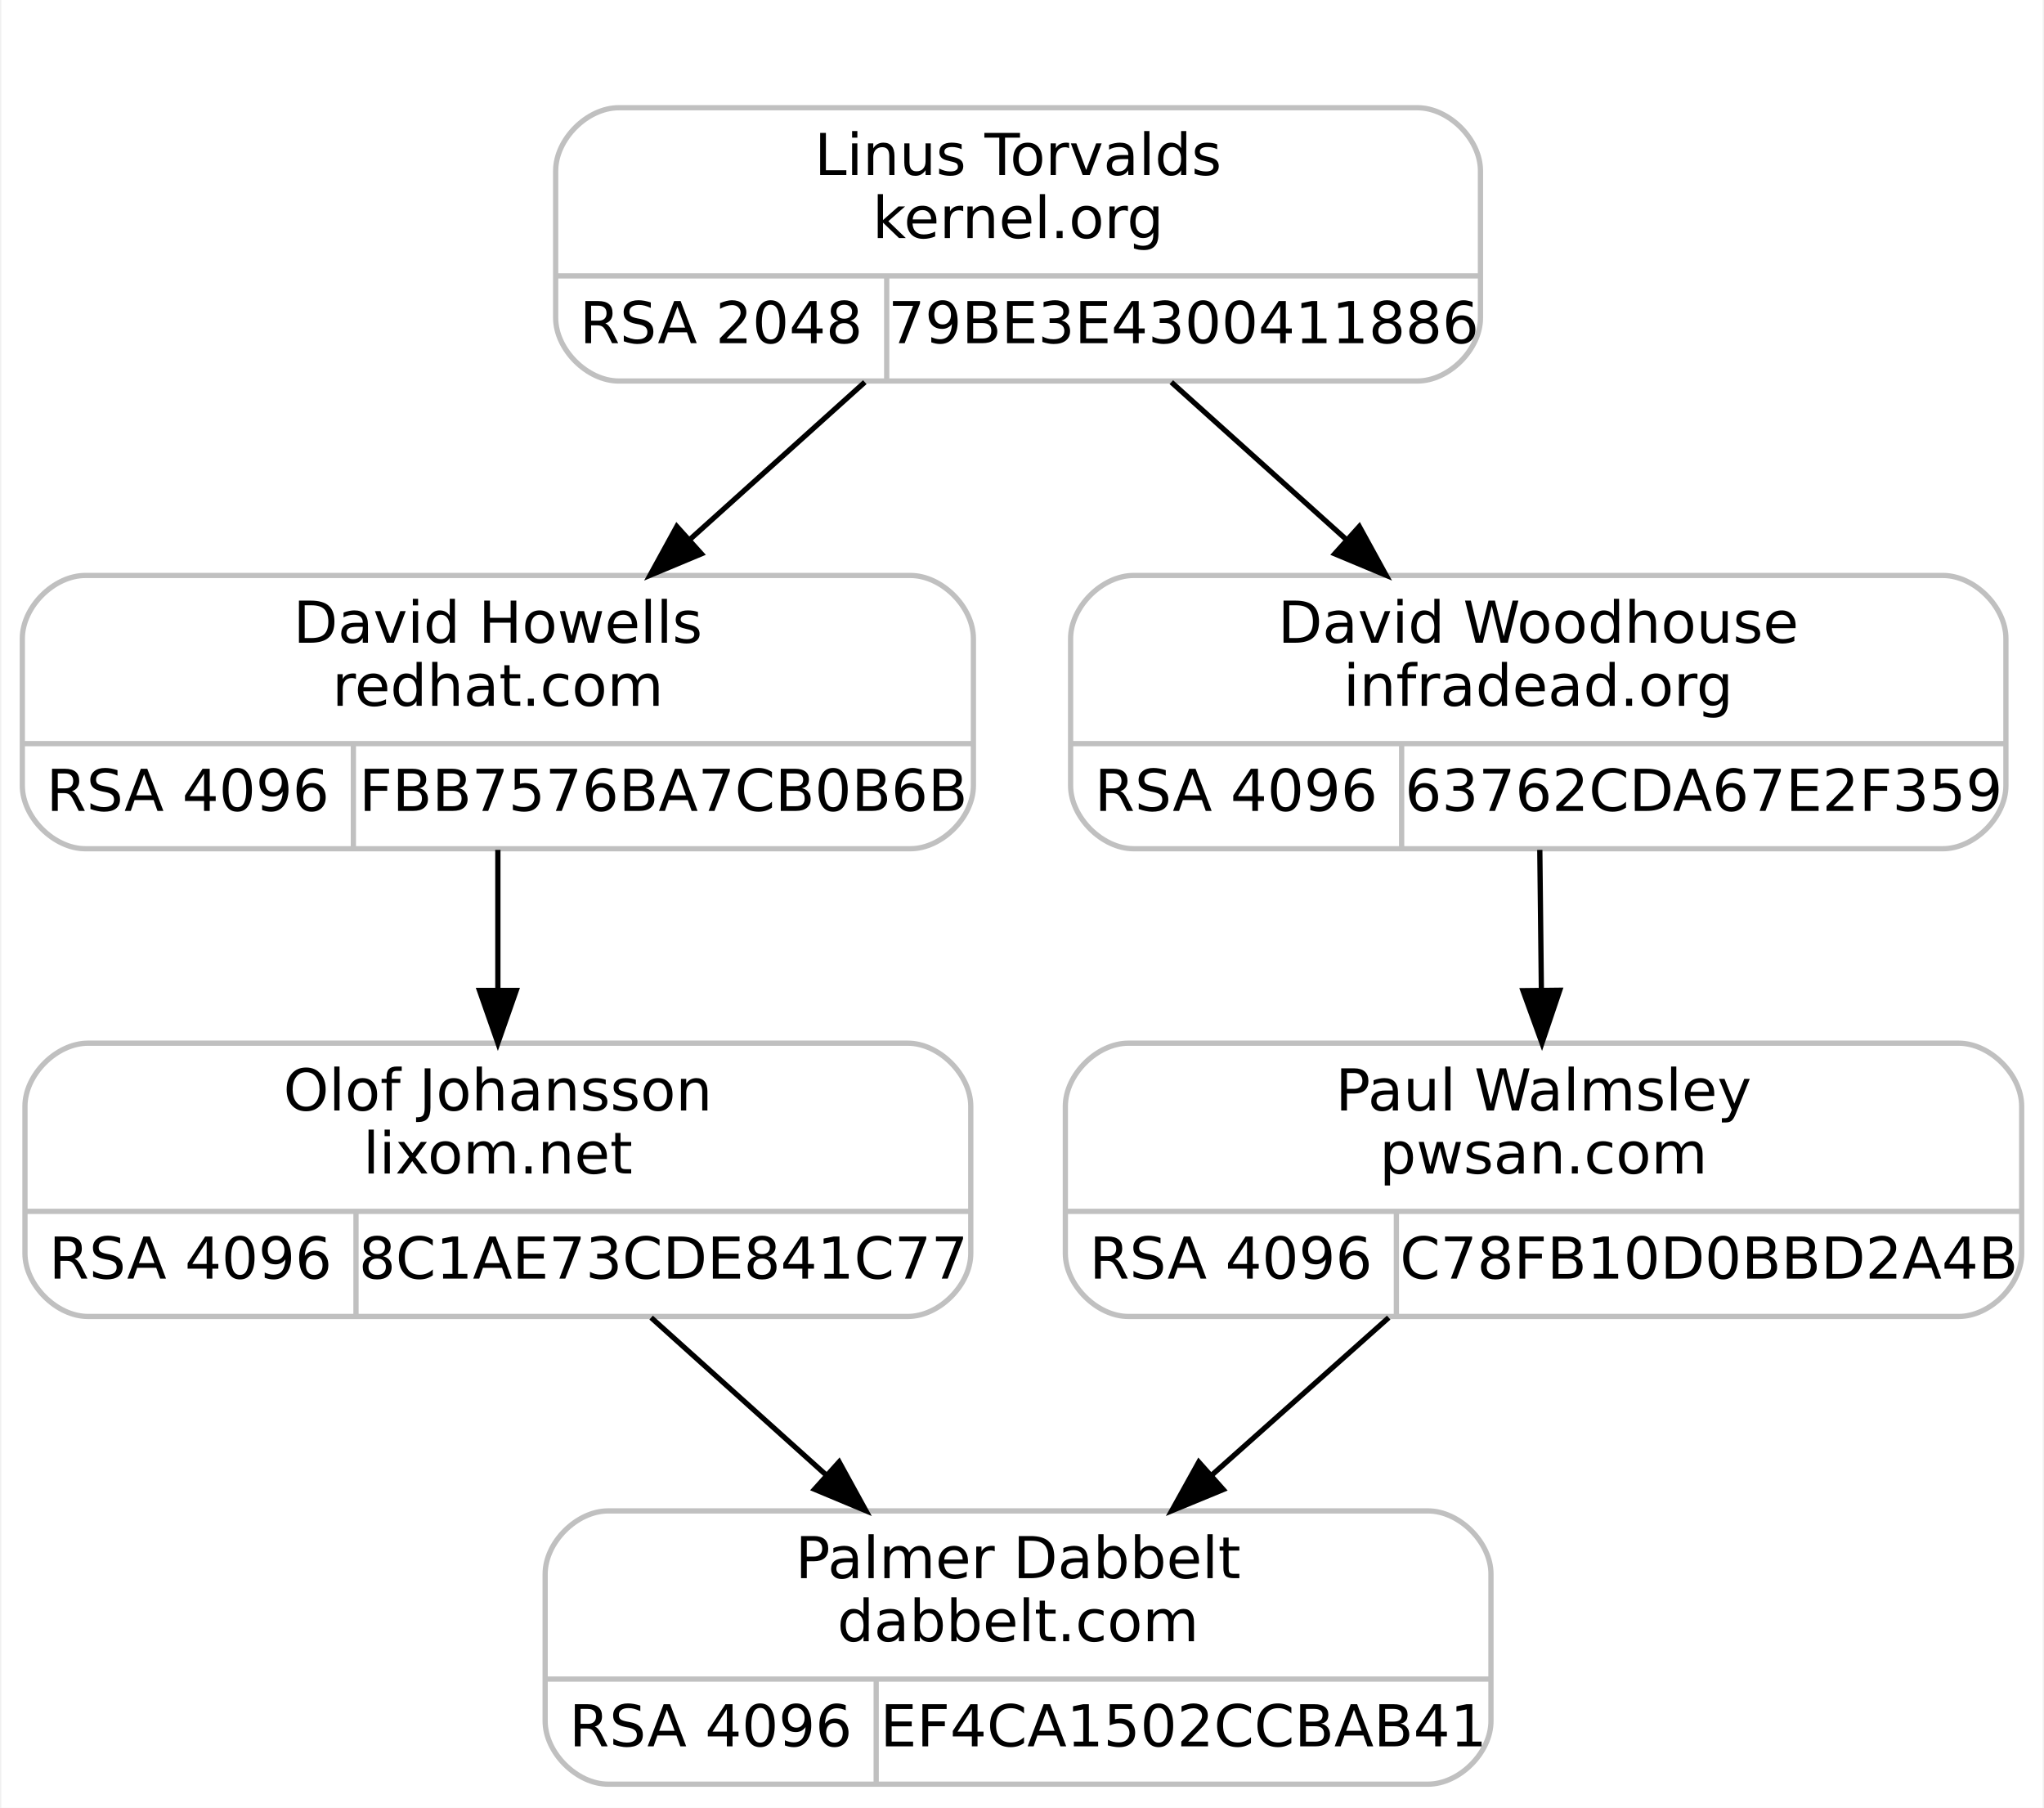
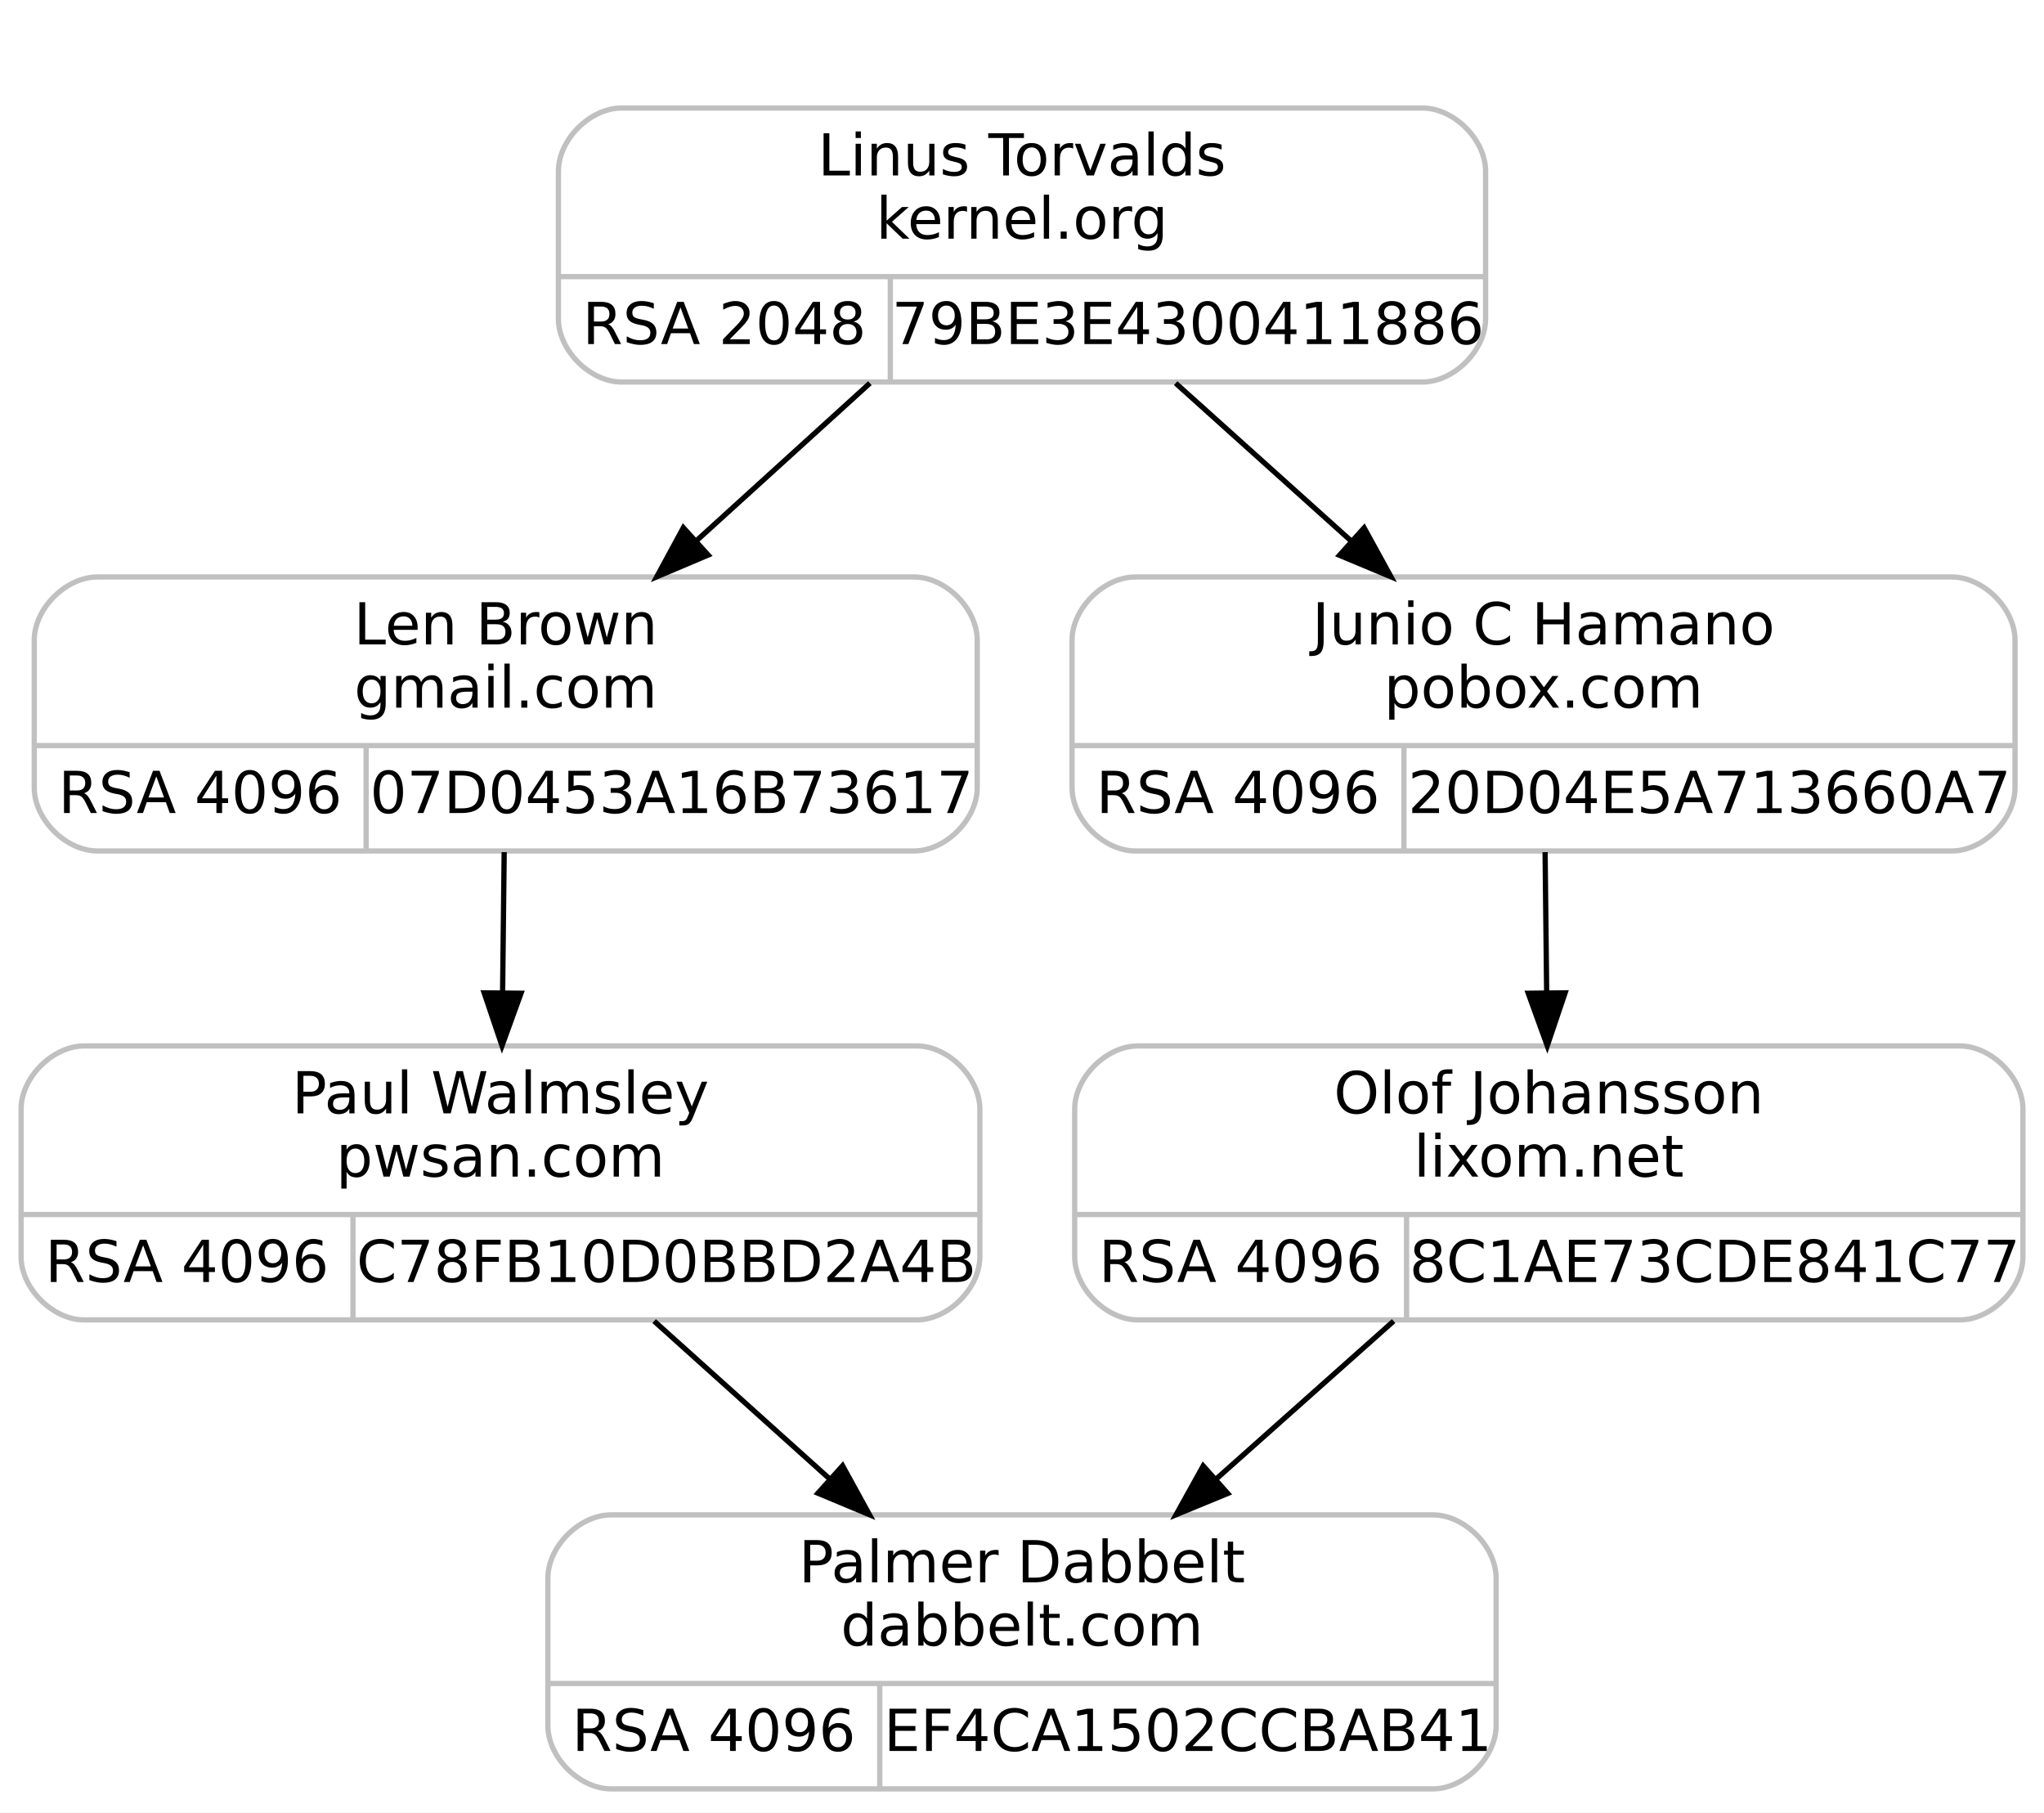
- <svg xmlns="http://www.w3.org/2000/svg" width="389pt" height="344pt" viewBox="0.00 0.00 388.50 344.00">
+ <svg xmlns="http://www.w3.org/2000/svg" width="388pt" height="344pt" viewBox="0.00 0.00 388.00 344.00">
  <g id="graph0" class="graph" transform="scale(1 1) rotate(0) translate(4 340)">
-     <polygon fill="#ffffff" stroke="transparent" points="-4,4 -4,-340 384.5,-340 384.5,4 -4,4" />
+     <polygon fill="#ffffff" stroke="transparent" points="-4,4 -4,-340 384,-340 384,4 -4,4" />
    <g id="clust1" class="cluster">
-       <polygon fill="none" stroke="#ffffff" points="93.5,-259 93.5,-328 285.5,-328 285.5,-259 93.5,-259" />
+       <polygon fill="none" stroke="#ffffff" points="94,-259 94,-328 286,-328 286,-259 94,-259" />
    </g>
    <g id="node1" class="node">
-       <path fill="none" stroke="#c0c0c0" d="M12,-178.5C12,-178.5 169,-178.5 169,-178.5 175,-178.5 181,-184.5 181,-190.5 181,-190.5 181,-218.5 181,-218.5 181,-224.5 175,-230.5 169,-230.5 169,-230.5 12,-230.5 12,-230.5 6,-230.5 0,-224.5 0,-218.5 0,-218.5 0,-190.5 0,-190.5 0,-184.5 6,-178.5 12,-178.5" />
-       <text text-anchor="middle" x="90.5" y="-217.7" font-family="droid sans,dejavu sans,helvetica" font-size="11.00" fill="#000000">David Howells</text>
-       <text text-anchor="middle" x="90.5" y="-205.7" font-family="droid sans,dejavu sans,helvetica" font-size="11.00" fill="#000000">redhat.com</text>
-       <polyline fill="none" stroke="#c0c0c0" points="0,-198.5 181,-198.5 " />
-       <text text-anchor="middle" x="31.5" y="-185.7" font-family="droid sans,dejavu sans,helvetica" font-size="11.00" fill="#000000">RSA 4096</text>
-       <polyline fill="none" stroke="#c0c0c0" points="63,-178.5 63,-198.5 " />
-       <text text-anchor="middle" x="122" y="-185.7" font-family="droid sans,dejavu sans,helvetica" font-size="11.00" fill="#000000">FBB7576BA7CB0B6B</text>
+       <path fill="none" stroke="#c0c0c0" d="M14.5,-178.5C14.5,-178.5 169.5,-178.5 169.5,-178.5 175.5,-178.5 181.5,-184.5 181.5,-190.5 181.5,-190.5 181.5,-218.5 181.5,-218.5 181.5,-224.5 175.5,-230.5 169.5,-230.5 169.5,-230.5 14.5,-230.5 14.5,-230.5 8.5,-230.5 2.5,-224.5 2.5,-218.5 2.5,-218.5 2.5,-190.5 2.5,-190.5 2.5,-184.5 8.5,-178.5 14.5,-178.5" />
+       <text text-anchor="middle" x="92" y="-217.7" font-family="droid sans,dejavu sans,helvetica" font-size="11.00" fill="#000000">Len Brown</text>
+       <text text-anchor="middle" x="92" y="-205.7" font-family="droid sans,dejavu sans,helvetica" font-size="11.00" fill="#000000">gmail.com</text>
+       <polyline fill="none" stroke="#c0c0c0" points="2.5,-198.5 181.5,-198.5 " />
+       <text text-anchor="middle" x="34" y="-185.7" font-family="droid sans,dejavu sans,helvetica" font-size="11.00" fill="#000000">RSA 4096</text>
+       <polyline fill="none" stroke="#c0c0c0" points="65.5,-178.5 65.5,-198.5 " />
+       <text text-anchor="middle" x="123.5" y="-185.7" font-family="droid sans,dejavu sans,helvetica" font-size="11.00" fill="#000000">07D0453A16B73617</text>
    </g>
    <g id="node3" class="node">
-       <path fill="none" stroke="#c0c0c0" d="M12.5,-89.5C12.5,-89.5 168.5,-89.5 168.5,-89.5 174.5,-89.5 180.5,-95.5 180.5,-101.5 180.5,-101.5 180.5,-129.5 180.5,-129.5 180.5,-135.5 174.5,-141.5 168.5,-141.5 168.5,-141.5 12.5,-141.5 12.5,-141.5 6.5,-141.5 .5,-135.5 .5,-129.5 .5,-129.5 .5,-101.5 .5,-101.5 .5,-95.5 6.5,-89.5 12.5,-89.5" />
-       <text text-anchor="middle" x="90.5" y="-128.7" font-family="droid sans,dejavu sans,helvetica" font-size="11.00" fill="#000000">Olof Johansson</text>
-       <text text-anchor="middle" x="90.5" y="-116.7" font-family="droid sans,dejavu sans,helvetica" font-size="11.00" fill="#000000">lixom.net</text>
-       <polyline fill="none" stroke="#c0c0c0" points=".5,-109.5 180.5,-109.5 " />
-       <text text-anchor="middle" x="32" y="-96.7" font-family="droid sans,dejavu sans,helvetica" font-size="11.00" fill="#000000">RSA 4096</text>
-       <polyline fill="none" stroke="#c0c0c0" points="63.5,-89.5 63.5,-109.5 " />
-       <text text-anchor="middle" x="122" y="-96.7" font-family="droid sans,dejavu sans,helvetica" font-size="11.00" fill="#000000">8C1AE73CDE841C77</text>
+       <path fill="none" stroke="#c0c0c0" d="M12,-89.5C12,-89.5 170,-89.5 170,-89.5 176,-89.5 182,-95.5 182,-101.5 182,-101.5 182,-129.5 182,-129.5 182,-135.5 176,-141.5 170,-141.5 170,-141.5 12,-141.5 12,-141.5 6,-141.5 0,-135.5 0,-129.5 0,-129.5 0,-101.5 0,-101.5 0,-95.5 6,-89.5 12,-89.5" />
+       <text text-anchor="middle" x="91" y="-128.7" font-family="droid sans,dejavu sans,helvetica" font-size="11.00" fill="#000000">Paul Walmsley</text>
+       <text text-anchor="middle" x="91" y="-116.7" font-family="droid sans,dejavu sans,helvetica" font-size="11.00" fill="#000000">pwsan.com</text>
+       <polyline fill="none" stroke="#c0c0c0" points="0,-109.5 182,-109.5 " />
+       <text text-anchor="middle" x="31.5" y="-96.7" font-family="droid sans,dejavu sans,helvetica" font-size="11.00" fill="#000000">RSA 4096</text>
+       <polyline fill="none" stroke="#c0c0c0" points="63,-89.5 63,-109.5 " />
+       <text text-anchor="middle" x="122.5" y="-96.7" font-family="droid sans,dejavu sans,helvetica" font-size="11.00" fill="#000000">C78FB10D0BBD2A4B</text>
    </g>
    <g id="edge2" class="edge">
-       <path fill="none" stroke="#000000" d="M90.5,-178.278C90.5,-169.95 90.5,-160.587 90.5,-151.684" />
-       <polygon fill="#000000" stroke="#000000" points="94,-151.534 90.5,-141.534 87,-151.534 94,-151.534" />
+       <path fill="none" stroke="#000000" d="M91.705,-178.278C91.612,-169.95 91.507,-160.587 91.407,-151.684" />
+       <polygon fill="#000000" stroke="#000000" points="94.905,-151.494 91.293,-141.534 87.905,-151.573 94.905,-151.494" />
    </g>
    <g id="node2" class="node">
-       <path fill="none" stroke="#c0c0c0" d="M113.5,-267.5C113.5,-267.5 265.5,-267.5 265.5,-267.5 271.5,-267.5 277.5,-273.5 277.5,-279.5 277.5,-279.5 277.5,-307.5 277.5,-307.5 277.5,-313.5 271.5,-319.5 265.5,-319.5 265.5,-319.5 113.5,-319.5 113.5,-319.5 107.5,-319.5 101.5,-313.5 101.5,-307.5 101.5,-307.5 101.5,-279.5 101.5,-279.5 101.5,-273.5 107.5,-267.5 113.5,-267.5" />
-       <text text-anchor="middle" x="189.5" y="-306.7" font-family="droid sans,dejavu sans,helvetica" font-size="11.00" fill="#000000">Linus Torvalds</text>
-       <text text-anchor="middle" x="189.5" y="-294.7" font-family="droid sans,dejavu sans,helvetica" font-size="11.00" fill="#000000">kernel.org</text>
-       <polyline fill="none" stroke="#c0c0c0" points="101.5,-287.5 277.5,-287.5 " />
-       <text text-anchor="middle" x="133" y="-274.7" font-family="droid sans,dejavu sans,helvetica" font-size="11.00" fill="#000000">RSA 2048</text>
-       <polyline fill="none" stroke="#c0c0c0" points="164.5,-267.5 164.5,-287.5 " />
-       <text text-anchor="middle" x="221" y="-274.7" font-family="droid sans,dejavu sans,helvetica" font-size="11.00" fill="#000000">79BE3E4300411886</text>
+       <path fill="none" stroke="#c0c0c0" d="M114,-267.5C114,-267.5 266,-267.5 266,-267.5 272,-267.5 278,-273.5 278,-279.5 278,-279.5 278,-307.5 278,-307.5 278,-313.5 272,-319.5 266,-319.5 266,-319.5 114,-319.5 114,-319.5 108,-319.5 102,-313.5 102,-307.5 102,-307.5 102,-279.5 102,-279.5 102,-273.5 108,-267.5 114,-267.5" />
+       <text text-anchor="middle" x="190" y="-306.7" font-family="droid sans,dejavu sans,helvetica" font-size="11.00" fill="#000000">Linus Torvalds</text>
+       <text text-anchor="middle" x="190" y="-294.7" font-family="droid sans,dejavu sans,helvetica" font-size="11.00" fill="#000000">kernel.org</text>
+       <polyline fill="none" stroke="#c0c0c0" points="102,-287.5 278,-287.5 " />
+       <text text-anchor="middle" x="133.5" y="-274.7" font-family="droid sans,dejavu sans,helvetica" font-size="11.00" fill="#000000">RSA 2048</text>
+       <polyline fill="none" stroke="#c0c0c0" points="165,-267.5 165,-287.5 " />
+       <text text-anchor="middle" x="221.5" y="-274.7" font-family="droid sans,dejavu sans,helvetica" font-size="11.00" fill="#000000">79BE3E4300411886</text>
    </g>
    <g id="edge1" class="edge">
-       <path fill="none" stroke="#000000" d="M160.332,-267.278C149.859,-257.863 137.916,-247.126 126.904,-237.227" />
-       <polygon fill="#000000" stroke="#000000" points="129.236,-234.617 119.459,-230.534 124.556,-239.822 129.236,-234.617" />
+       <path fill="none" stroke="#000000" d="M161.127,-267.278C150.859,-257.954 139.164,-247.333 128.351,-237.513" />
+       <polygon fill="#000000" stroke="#000000" points="130.423,-234.666 120.667,-230.534 125.717,-239.848 130.423,-234.666" />
    </g>
    <g id="node5" class="node">
-       <path fill="none" stroke="#c0c0c0" d="M211.5,-178.5C211.5,-178.5 365.5,-178.5 365.5,-178.5 371.5,-178.5 377.5,-184.5 377.5,-190.5 377.5,-190.5 377.5,-218.5 377.5,-218.5 377.5,-224.5 371.5,-230.5 365.5,-230.5 365.5,-230.5 211.5,-230.5 211.5,-230.5 205.5,-230.5 199.5,-224.5 199.5,-218.5 199.5,-218.5 199.5,-190.5 199.5,-190.5 199.5,-184.5 205.5,-178.5 211.5,-178.5" />
-       <text text-anchor="middle" x="288.5" y="-217.7" font-family="droid sans,dejavu sans,helvetica" font-size="11.00" fill="#000000">David Woodhouse</text>
-       <text text-anchor="middle" x="288.5" y="-205.7" font-family="droid sans,dejavu sans,helvetica" font-size="11.00" fill="#000000">infradead.org</text>
-       <polyline fill="none" stroke="#c0c0c0" points="199.5,-198.5 377.5,-198.5 " />
+       <path fill="none" stroke="#c0c0c0" d="M211.5,-178.5C211.5,-178.5 366.5,-178.5 366.5,-178.5 372.5,-178.5 378.5,-184.5 378.5,-190.5 378.5,-190.5 378.5,-218.5 378.5,-218.5 378.5,-224.5 372.5,-230.5 366.5,-230.5 366.5,-230.5 211.5,-230.5 211.5,-230.5 205.5,-230.5 199.5,-224.5 199.5,-218.5 199.5,-218.5 199.5,-190.5 199.5,-190.5 199.5,-184.5 205.5,-178.5 211.5,-178.5" />
+       <text text-anchor="middle" x="289" y="-217.7" font-family="droid sans,dejavu sans,helvetica" font-size="11.00" fill="#000000">Junio C Hamano</text>
+       <text text-anchor="middle" x="289" y="-205.7" font-family="droid sans,dejavu sans,helvetica" font-size="11.00" fill="#000000">pobox.com</text>
+       <polyline fill="none" stroke="#c0c0c0" points="199.5,-198.5 378.5,-198.5 " />
      <text text-anchor="middle" x="231" y="-185.7" font-family="droid sans,dejavu sans,helvetica" font-size="11.00" fill="#000000">RSA 4096</text>
      <polyline fill="none" stroke="#c0c0c0" points="262.5,-178.5 262.5,-198.5 " />
-       <text text-anchor="middle" x="320" y="-185.7" font-family="droid sans,dejavu sans,helvetica" font-size="11.00" fill="#000000">63762CDA67E2F359</text>
+       <text text-anchor="middle" x="320.5" y="-185.7" font-family="droid sans,dejavu sans,helvetica" font-size="11.00" fill="#000000">20D04E5A713660A7</text>
    </g>
    <g id="edge4" class="edge">
-       <path fill="none" stroke="#000000" d="M218.668,-267.278C229.141,-257.863 241.084,-247.126 252.096,-237.227" />
-       <polygon fill="#000000" stroke="#000000" points="254.444,-239.822 259.541,-230.534 249.764,-234.617 254.444,-239.822" />
+       <path fill="none" stroke="#000000" d="M219.168,-267.278C229.641,-257.863 241.584,-247.126 252.596,-237.227" />
+       <polygon fill="#000000" stroke="#000000" points="254.944,-239.822 260.041,-230.534 250.264,-234.617 254.944,-239.822" />
    </g>
    <g id="node4" class="node">
-       <path fill="none" stroke="#c0c0c0" d="M111.5,-.5C111.5,-.5 267.5,-.5 267.5,-.5 273.5,-.5 279.5,-6.5 279.5,-12.5 279.5,-12.5 279.5,-40.5 279.5,-40.5 279.5,-46.5 273.5,-52.5 267.5,-52.5 267.5,-52.5 111.5,-52.5 111.5,-52.5 105.5,-52.5 99.5,-46.5 99.5,-40.5 99.5,-40.5 99.5,-12.5 99.5,-12.5 99.5,-6.5 105.5,-.5 111.5,-.5" />
-       <text text-anchor="middle" x="189.5" y="-39.7" font-family="droid sans,dejavu sans,helvetica" font-size="11.00" fill="#000000">Palmer Dabbelt</text>
-       <text text-anchor="middle" x="189.5" y="-27.7" font-family="droid sans,dejavu sans,helvetica" font-size="11.00" fill="#000000">dabbelt.com</text>
-       <polyline fill="none" stroke="#c0c0c0" points="99.5,-20.5 279.5,-20.5 " />
-       <text text-anchor="middle" x="131" y="-7.7" font-family="droid sans,dejavu sans,helvetica" font-size="11.00" fill="#000000">RSA 4096</text>
-       <polyline fill="none" stroke="#c0c0c0" points="162.5,-.5 162.5,-20.5 " />
-       <text text-anchor="middle" x="221" y="-7.7" font-family="droid sans,dejavu sans,helvetica" font-size="11.00" fill="#000000">EF4CA1502CCBAB41</text>
+       <path fill="none" stroke="#c0c0c0" d="M112,-.5C112,-.5 268,-.5 268,-.5 274,-.5 280,-6.5 280,-12.5 280,-12.5 280,-40.5 280,-40.5 280,-46.5 274,-52.5 268,-52.5 268,-52.5 112,-52.5 112,-52.5 106,-52.5 100,-46.5 100,-40.5 100,-40.5 100,-12.5 100,-12.5 100,-6.5 106,-.5 112,-.5" />
+       <text text-anchor="middle" x="190" y="-39.7" font-family="droid sans,dejavu sans,helvetica" font-size="11.00" fill="#000000">Palmer Dabbelt</text>
+       <text text-anchor="middle" x="190" y="-27.7" font-family="droid sans,dejavu sans,helvetica" font-size="11.00" fill="#000000">dabbelt.com</text>
+       <polyline fill="none" stroke="#c0c0c0" points="100,-20.5 280,-20.5 " />
+       <text text-anchor="middle" x="131.5" y="-7.7" font-family="droid sans,dejavu sans,helvetica" font-size="11.00" fill="#000000">RSA 4096</text>
+       <polyline fill="none" stroke="#c0c0c0" points="163,-.5 163,-20.5 " />
+       <text text-anchor="middle" x="221.5" y="-7.7" font-family="droid sans,dejavu sans,helvetica" font-size="11.00" fill="#000000">EF4CA1502CCBAB41</text>
    </g>
    <g id="edge3" class="edge">
-       <path fill="none" stroke="#000000" d="M119.668,-89.278C130.141,-79.863 142.084,-69.126 153.096,-59.227" />
-       <polygon fill="#000000" stroke="#000000" points="155.444,-61.822 160.541,-52.534 150.764,-56.617 155.444,-61.822" />
+       <path fill="none" stroke="#000000" d="M120.168,-89.278C130.641,-79.863 142.584,-69.126 153.596,-59.227" />
+       <polygon fill="#000000" stroke="#000000" points="155.944,-61.822 161.041,-52.534 151.264,-56.617 155.944,-61.822" />
    </g>
    <g id="node6" class="node">
-       <path fill="none" stroke="#c0c0c0" d="M210.5,-89.5C210.5,-89.5 368.5,-89.5 368.5,-89.5 374.5,-89.5 380.5,-95.5 380.5,-101.5 380.5,-101.5 380.5,-129.5 380.5,-129.5 380.5,-135.5 374.5,-141.5 368.5,-141.5 368.5,-141.5 210.5,-141.5 210.5,-141.5 204.5,-141.5 198.5,-135.5 198.5,-129.5 198.5,-129.5 198.5,-101.5 198.5,-101.5 198.5,-95.5 204.5,-89.5 210.5,-89.5" />
-       <text text-anchor="middle" x="289.5" y="-128.7" font-family="droid sans,dejavu sans,helvetica" font-size="11.00" fill="#000000">Paul Walmsley</text>
-       <text text-anchor="middle" x="289.5" y="-116.7" font-family="droid sans,dejavu sans,helvetica" font-size="11.00" fill="#000000">pwsan.com</text>
-       <polyline fill="none" stroke="#c0c0c0" points="198.5,-109.5 380.5,-109.5 " />
-       <text text-anchor="middle" x="230" y="-96.7" font-family="droid sans,dejavu sans,helvetica" font-size="11.00" fill="#000000">RSA 4096</text>
-       <polyline fill="none" stroke="#c0c0c0" points="261.5,-89.5 261.5,-109.5 " />
-       <text text-anchor="middle" x="321" y="-96.7" font-family="droid sans,dejavu sans,helvetica" font-size="11.00" fill="#000000">C78FB10D0BBD2A4B</text>
+       <path fill="none" stroke="#c0c0c0" d="M212,-89.5C212,-89.5 368,-89.5 368,-89.5 374,-89.5 380,-95.5 380,-101.5 380,-101.5 380,-129.5 380,-129.5 380,-135.5 374,-141.5 368,-141.5 368,-141.5 212,-141.5 212,-141.5 206,-141.5 200,-135.5 200,-129.5 200,-129.5 200,-101.5 200,-101.5 200,-95.5 206,-89.5 212,-89.5" />
+       <text text-anchor="middle" x="290" y="-128.7" font-family="droid sans,dejavu sans,helvetica" font-size="11.00" fill="#000000">Olof Johansson</text>
+       <text text-anchor="middle" x="290" y="-116.7" font-family="droid sans,dejavu sans,helvetica" font-size="11.00" fill="#000000">lixom.net</text>
+       <polyline fill="none" stroke="#c0c0c0" points="200,-109.5 380,-109.5 " />
+       <text text-anchor="middle" x="231.5" y="-96.7" font-family="droid sans,dejavu sans,helvetica" font-size="11.00" fill="#000000">RSA 4096</text>
+       <polyline fill="none" stroke="#c0c0c0" points="263,-89.5 263,-109.5 " />
+       <text text-anchor="middle" x="321.5" y="-96.7" font-family="droid sans,dejavu sans,helvetica" font-size="11.00" fill="#000000">8C1AE73CDE841C77</text>
    </g>
    <g id="edge5" class="edge">
-       <path fill="none" stroke="#000000" d="M288.795,-178.278C288.888,-169.95 288.993,-160.587 289.093,-151.684" />
-       <polygon fill="#000000" stroke="#000000" points="292.595,-151.573 289.207,-141.534 285.595,-151.494 292.595,-151.573" />
+       <path fill="none" stroke="#000000" d="M289.295,-178.278C289.388,-169.95 289.493,-160.587 289.593,-151.684" />
+       <polygon fill="#000000" stroke="#000000" points="293.095,-151.573 289.707,-141.534 286.095,-151.494 293.095,-151.573" />
    </g>
    <g id="edge6" class="edge">
-       <path fill="none" stroke="#000000" d="M260.038,-89.278C249.458,-79.863 237.395,-69.126 226.272,-59.227" />
-       <polygon fill="#000000" stroke="#000000" points="228.549,-56.568 218.752,-52.534 223.895,-61.797 228.549,-56.568" />
+       <path fill="none" stroke="#000000" d="M260.538,-89.278C249.958,-79.863 237.895,-69.126 226.772,-59.227" />
+       <polygon fill="#000000" stroke="#000000" points="229.049,-56.568 219.252,-52.534 224.395,-61.797 229.049,-56.568" />
    </g>
  </g>
</svg>
